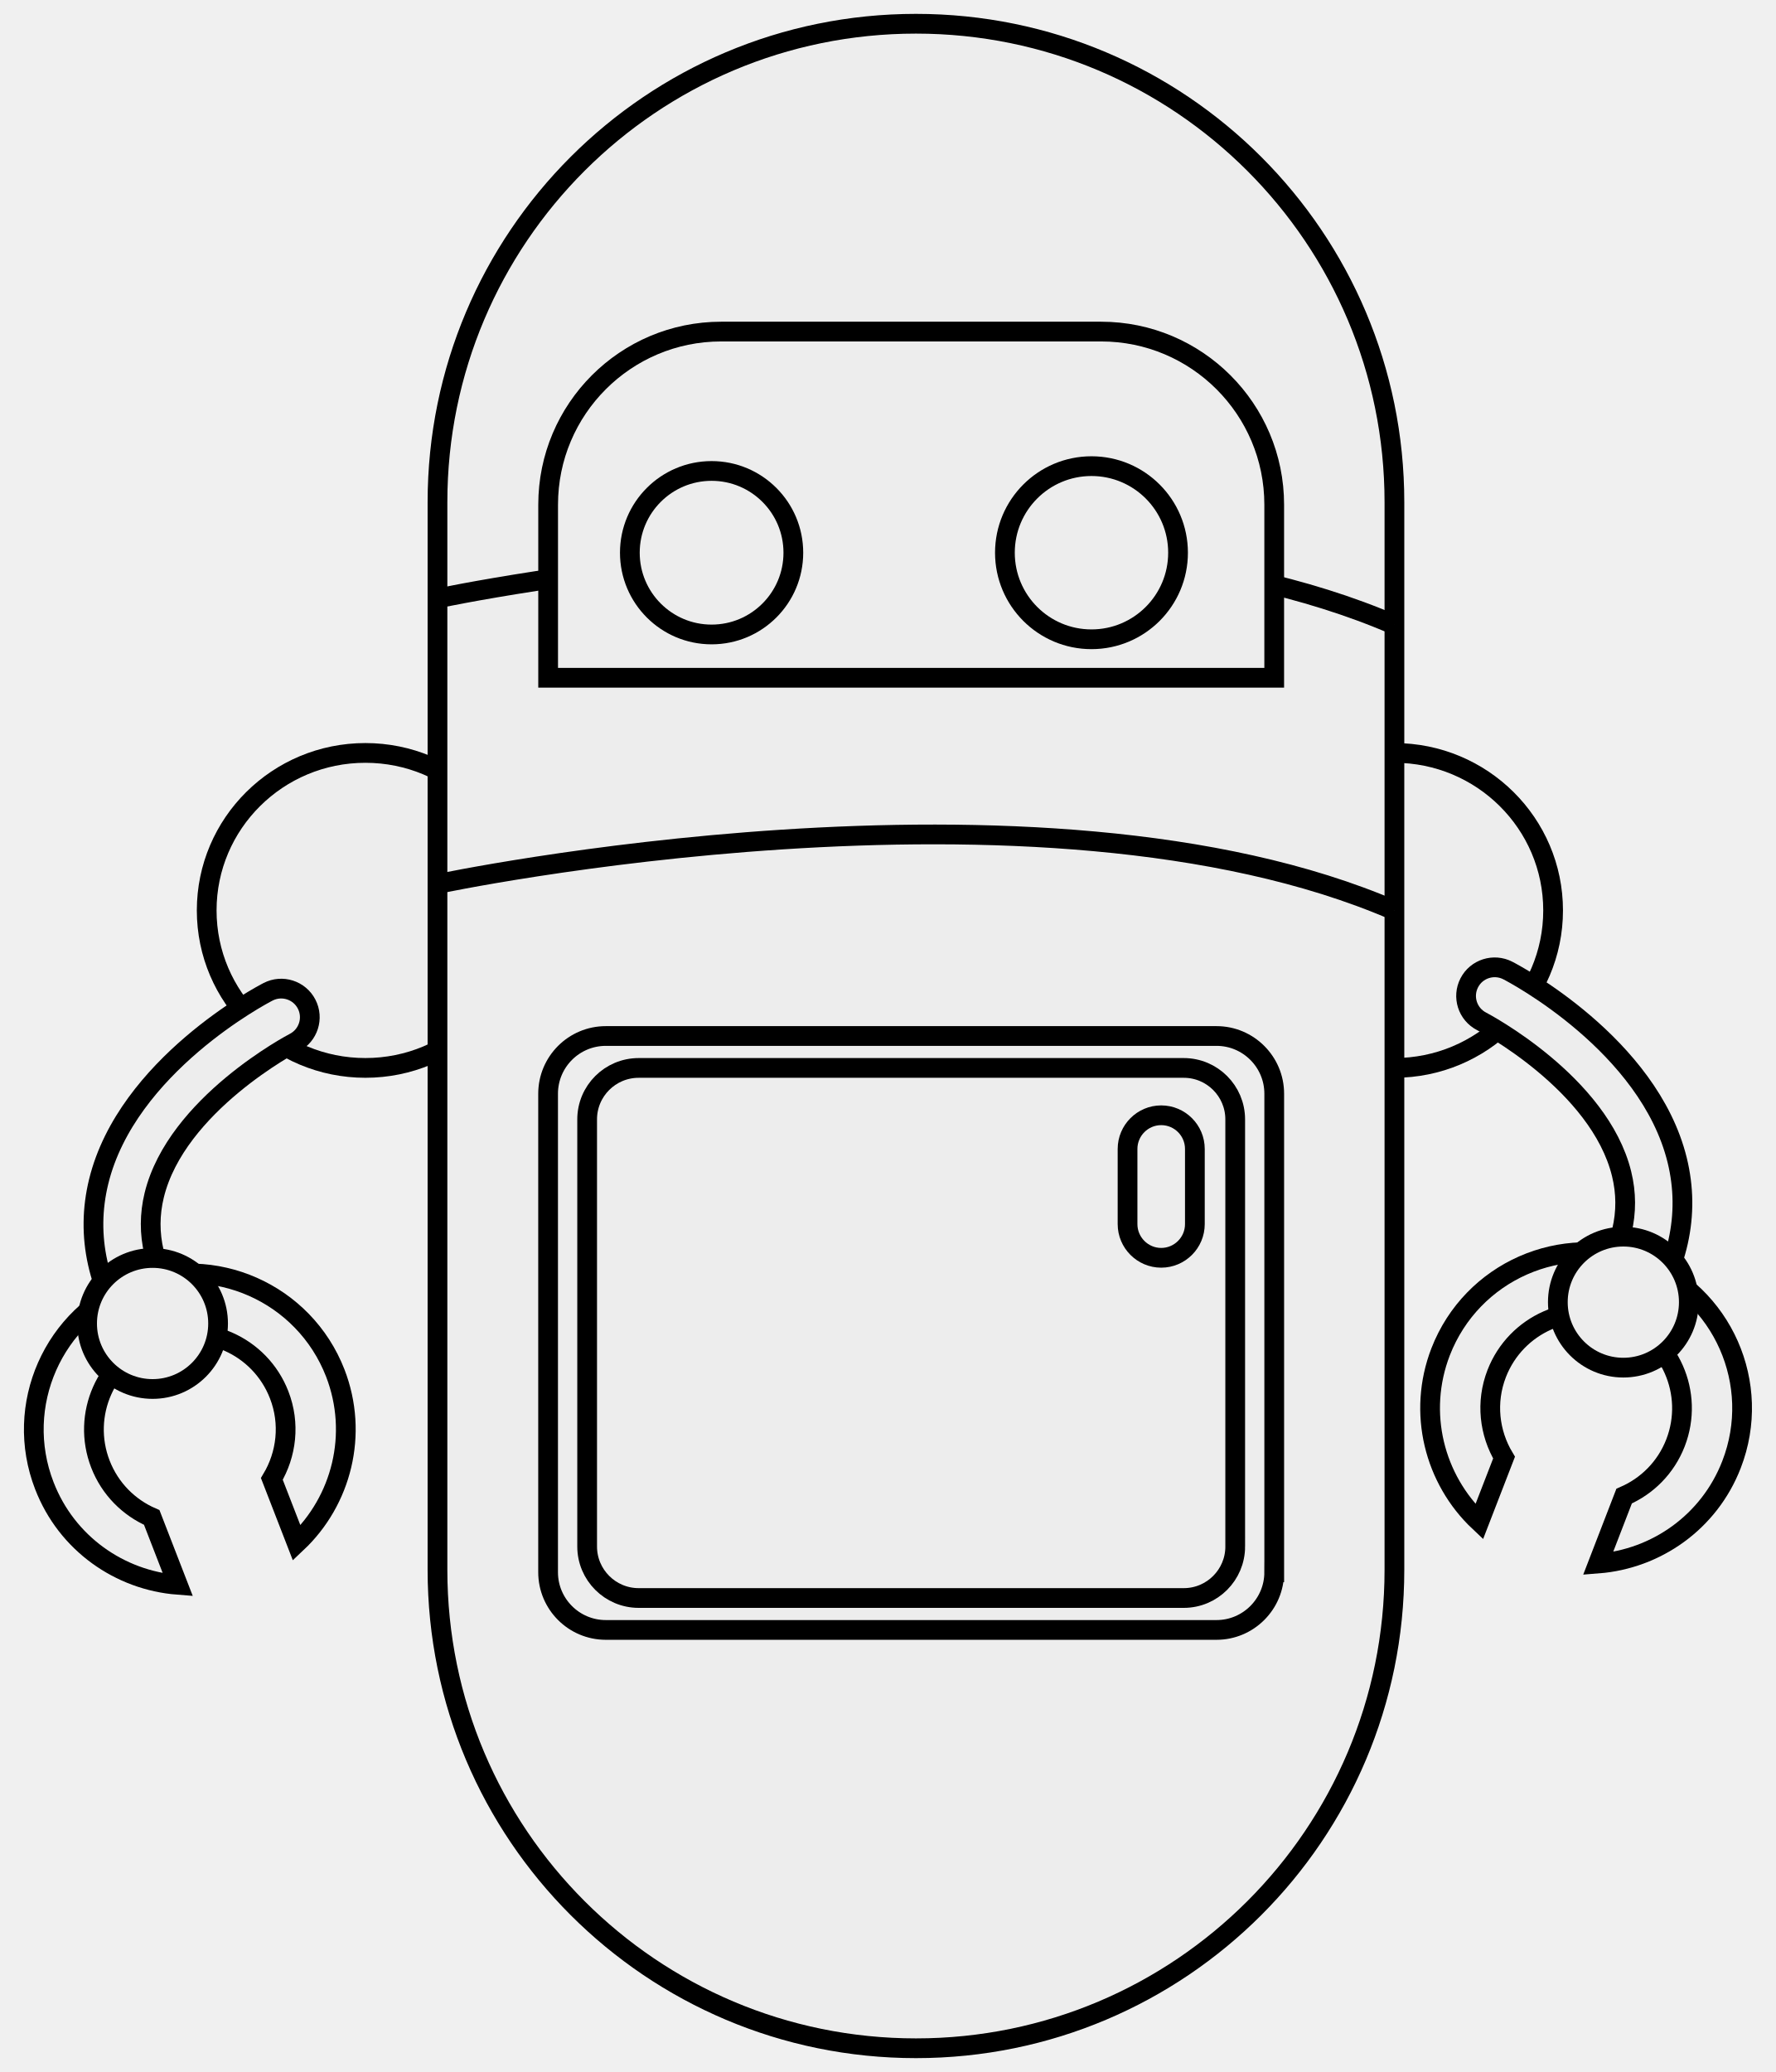
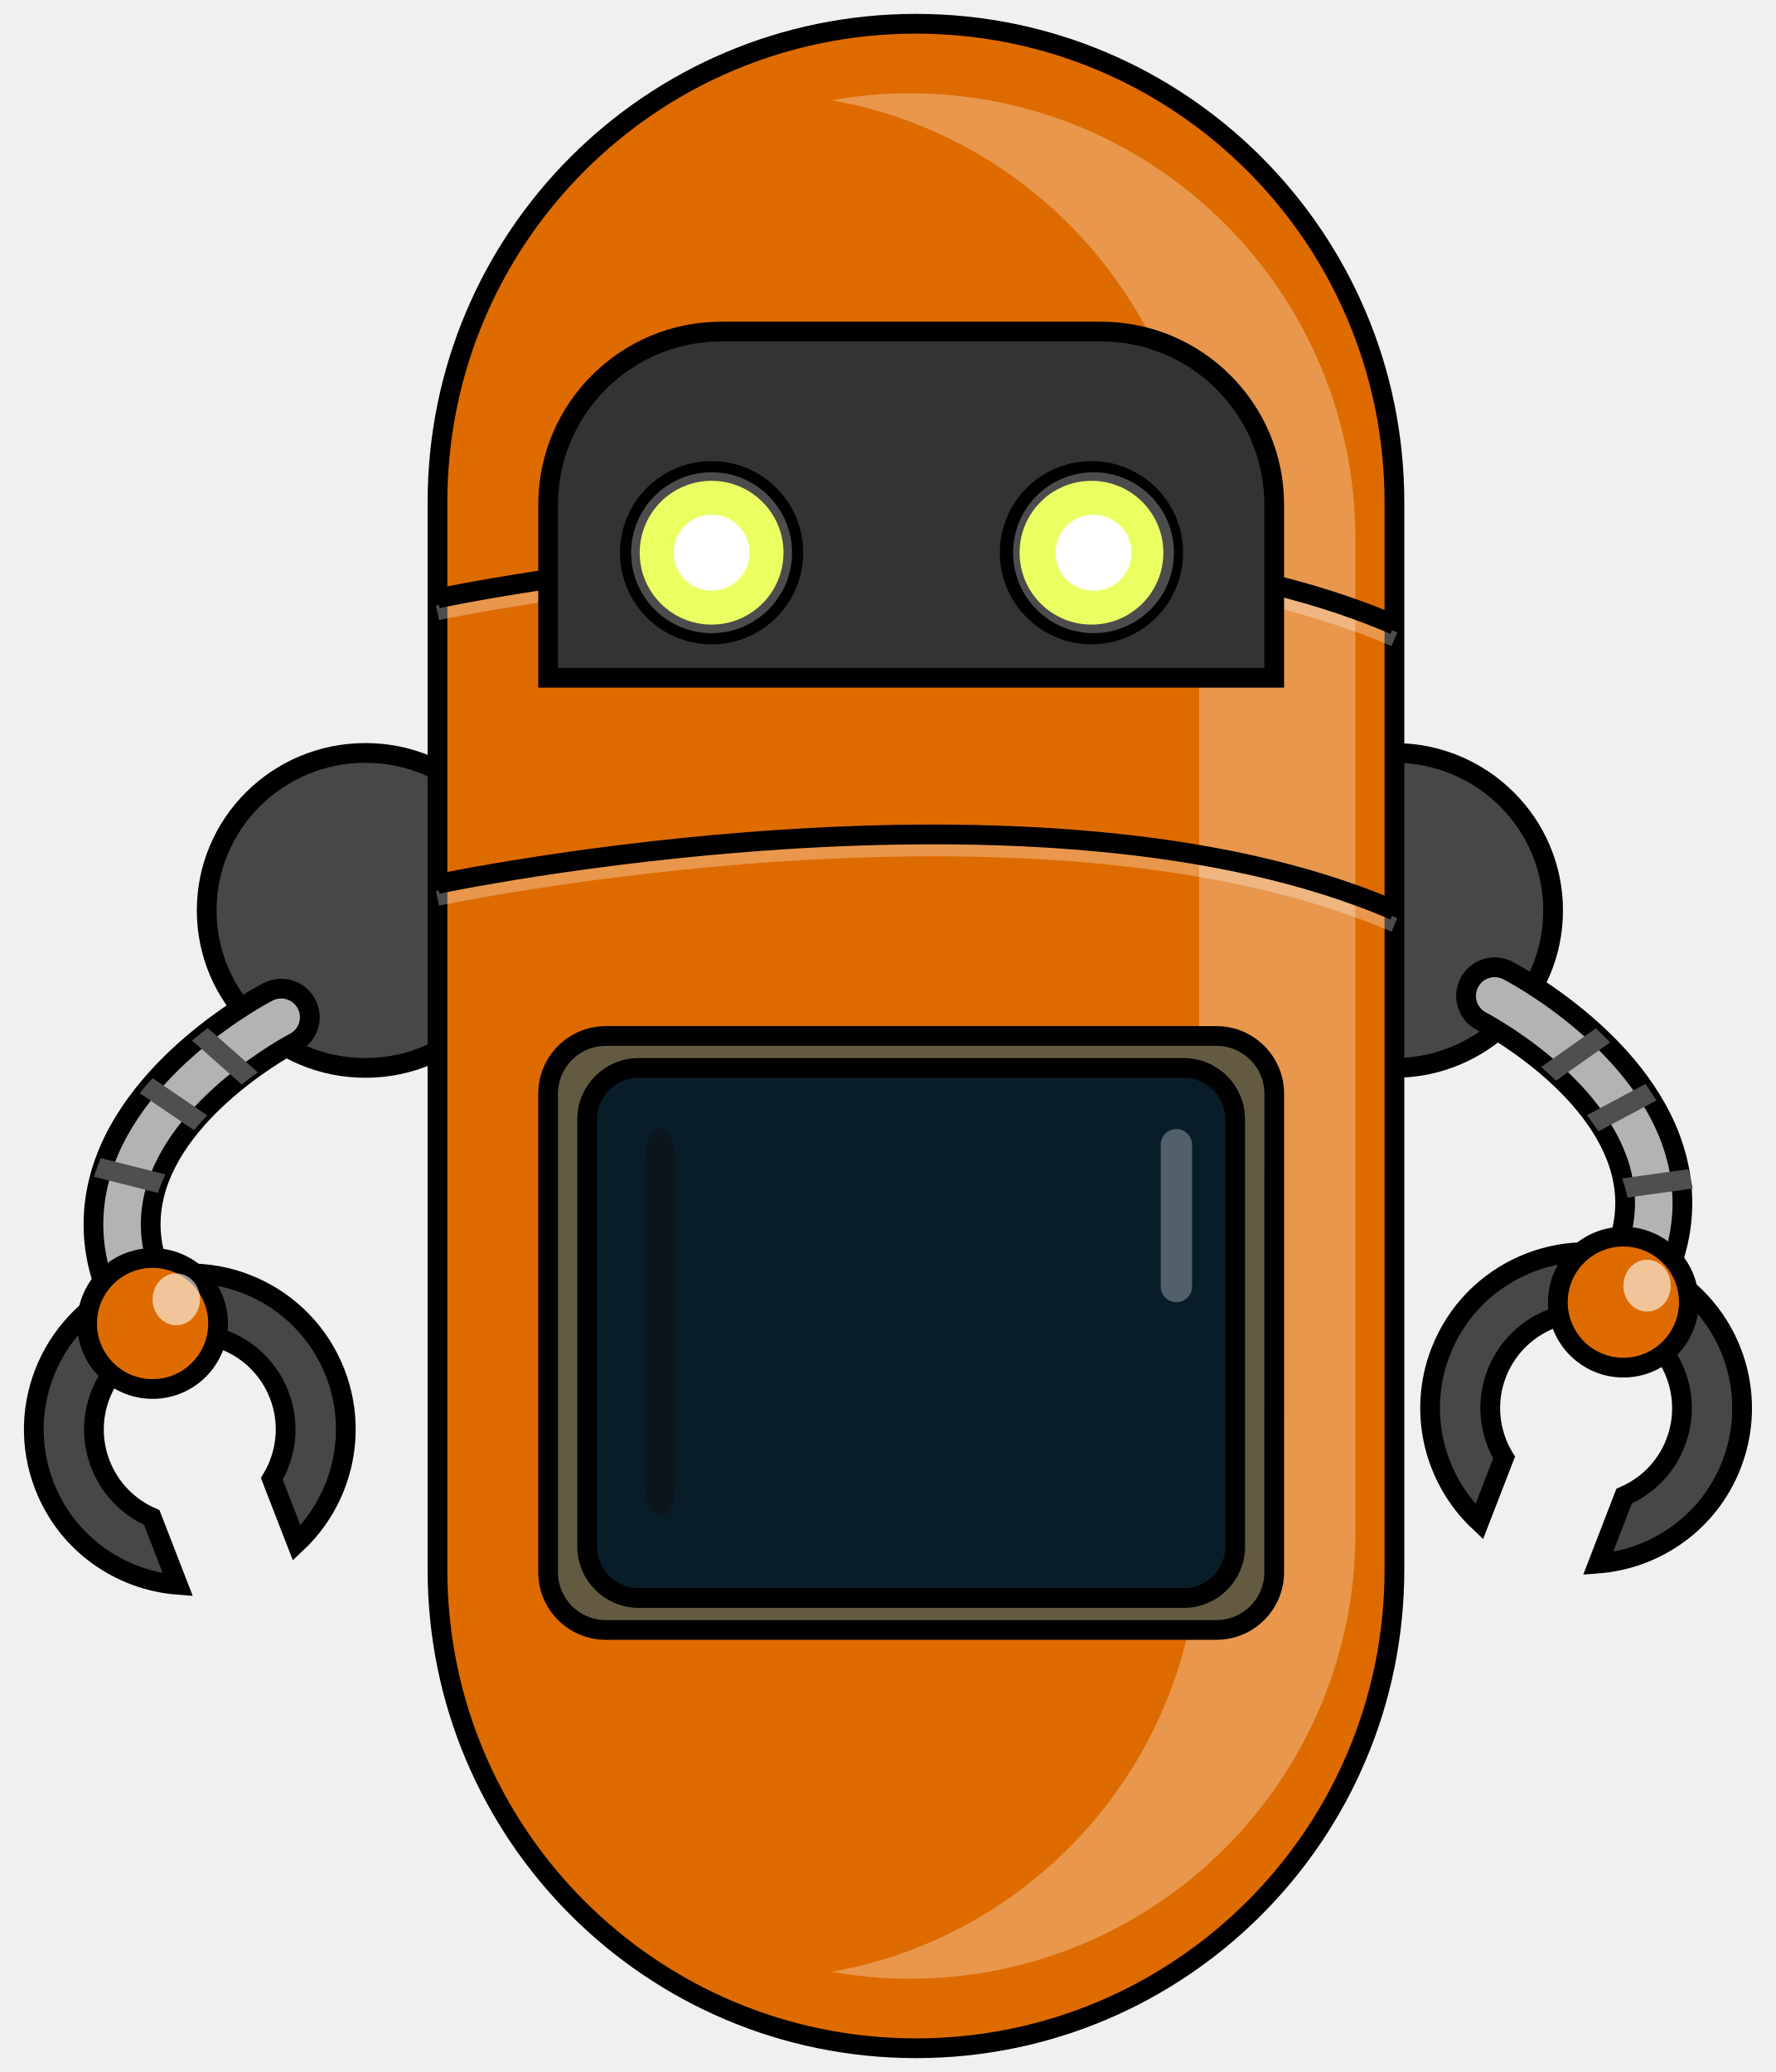
- <svg xmlns="http://www.w3.org/2000/svg" version="1.1" id="robot3_x5F_front" x="0px" y="0px" width="90px" height="105px" viewBox="0 0 90 105" enable-background="new 0 0 90 105" xml:space="preserve">
+ <svg xmlns="http://www.w3.org/2000/svg" xmlns:xlink="http://www.w3.org/1999/xlink" version="1.1" id="robot3_x5F_front" x="0px" y="0px" width="90px" height="105px" viewBox="0 0 90 105" enable-background="new 0 0 90 105" xml:space="preserve">
  <g>
-     <ellipse fill="#EDEDED" stroke="#000000" stroke-miterlimit="10" cx="18.517" cy="46.136" rx="8.042" ry="7.981" />
-     <ellipse fill="#EDEDED" stroke="#000000" stroke-miterlimit="10" cx="70.668" cy="46.136" rx="8.042" ry="7.981" />
-     <path fill="#EDEDED" stroke="#000000" stroke-miterlimit="10" d="M70.668,79.551c0,13.395-10.855,24.246-24.248,24.246l0,0   c-13.392,0-24.249-10.854-24.249-24.246V25.45c0-13.394,10.855-24.247,24.249-24.247l0,0c13.392,0,24.248,10.854,24.248,24.247   V79.551z" />
-     <path fill="#EDEDED" stroke="#000000" stroke-miterlimit="10" d="M64.576,79.674c0,1.613-1.313,2.924-2.924,2.924H30.702   c-1.615,0-2.925-1.311-2.925-2.924V55.426c0-1.615,1.31-2.926,2.925-2.926h30.951c1.612,0,2.924,1.311,2.924,2.926V79.674z" />
-     <path fill="#EDEDED" stroke="#000000" stroke-miterlimit="10" d="M62.6,78.371c0,1.438-1.168,2.609-2.607,2.609H32.367   c-1.442,0-2.611-1.172-2.611-2.609V56.725c0-1.439,1.169-2.607,2.611-2.607h27.625c1.438,0,2.607,1.168,2.607,2.607V78.371z" />
+     <ellipse fill="#474747" stroke="#000000" stroke-miterlimit="10" cx="18.517" cy="46.136" rx="8.042" ry="7.981" />
+     <ellipse fill="#474747" stroke="#000000" stroke-miterlimit="10" cx="70.668" cy="46.136" rx="8.042" ry="7.981" />
+     <path fill="#DE6B00" stroke="#000000" stroke-miterlimit="10" d="M70.668,79.551c0,13.395-10.855,24.246-24.248,24.246l0,0   c-13.392,0-24.249-10.854-24.249-24.246V25.45c0-13.394,10.855-24.247,24.249-24.247l0,0c13.393,0,24.248,10.854,24.248,24.247   V79.551z" />
+     <path opacity="0.3" fill="#FFFFFF" d="M46.106,4.727c-1.352,0-2.673,0.126-3.958,0.353c10.583,1.872,18.624,11.107,18.624,22.229   v50.384c0,11.123-8.04,20.355-18.623,22.229c1.286,0.228,2.606,0.353,3.958,0.353c12.473,0,22.582-10.106,22.582-22.581V27.309   C68.688,14.835,58.579,4.727,46.106,4.727z" />
+     <path opacity="0.3" fill="none" stroke="#FFFFFF" stroke-width="0.75" stroke-miterlimit="10" d="M22.172,31.059   c0,0,30.461-6.459,48.495,1.339" />
+     <path opacity="0.3" fill="none" stroke="#FFFFFF" stroke-width="0.75" stroke-miterlimit="10" d="M22.172,45.53   c0,0,30.461-6.459,48.495,1.341" />
+     <path fill="#635B41" stroke="#000000" stroke-miterlimit="10" d="M64.576,79.674c0,1.613-1.313,2.924-2.924,2.924h-30.95   c-1.615,0-2.925-1.311-2.925-2.924V55.426c0-1.615,1.31-2.926,2.925-2.926h30.95c1.613,0,2.925,1.311,2.925,2.926L64.576,79.674   L64.576,79.674z" />
+     <path fill="#091D29" stroke="#000000" stroke-miterlimit="10" d="M62.6,78.371c0,1.438-1.168,2.609-2.606,2.609H32.367   c-1.442,0-2.611-1.172-2.611-2.609V56.725c0-1.438,1.169-2.606,2.611-2.606h27.625c1.438,0,2.607,1.168,2.607,2.606V78.371   L62.6,78.371z" />
    <g>
      <g>
-         <path fill="#EDEDED" stroke="#000000" stroke-miterlimit="10" d="M7.962,68.697c0.306,0.012,0.618-0.074,0.888-0.268     c0.655-0.461,0.813-1.363,0.353-2.021c-1.404-1.994-1.858-3.902-1.387-5.842c1.125-4.602,7.037-7.697,7.099-7.729     c0.712-0.366,0.992-1.242,0.624-1.954c-0.366-0.709-1.241-0.991-1.953-0.623c-0.291,0.148-7.147,3.747-8.584,9.612     c-0.676,2.764-0.063,5.523,1.832,8.203C7.103,68.467,7.525,68.68,7.962,68.697z" />
+         <path fill="#B3B3B3" stroke="#000000" stroke-miterlimit="10" d="M7.962,68.697c0.306,0.012,0.618-0.074,0.888-0.268     c0.655-0.462,0.813-1.363,0.353-2.021c-1.404-1.994-1.858-3.902-1.387-5.842c1.125-4.603,7.037-7.697,7.099-7.729     c0.712-0.366,0.992-1.242,0.624-1.954c-0.366-0.709-1.241-0.991-1.953-0.623c-0.291,0.148-7.147,3.747-8.584,9.612     c-0.676,2.765-0.063,5.522,1.832,8.203C7.103,68.467,7.525,68.68,7.962,68.697z" />
      </g>
-       <path fill="#EDEDED" stroke="#000000" stroke-miterlimit="10" d="M15.037,78.193l-1.26-3.248c0.744-1.244,0.937-2.805,0.37-4.262    c-0.969-2.5-3.779-3.744-6.282-2.773c-2.503,0.973-3.745,3.785-2.776,6.285c0.489,1.262,1.449,2.203,2.601,2.703l1.324,3.414    c-2.938-0.229-5.63-2.088-6.765-5.02c-1.578-4.068,0.444-8.648,4.515-10.225c4.071-1.576,8.649,0.445,10.229,4.516    C18.186,72.676,17.306,76.055,15.037,78.193z" />
-       <circle fill="#EDEDED" stroke="#000000" stroke-miterlimit="10" cx="7.733" cy="67.069" r="3.319" />
+       <path fill="#474747" stroke="#000000" stroke-miterlimit="10" d="M15.037,78.193l-1.26-3.248c0.744-1.244,0.937-2.805,0.37-4.262    c-0.969-2.5-3.779-3.744-6.282-2.773c-2.503,0.973-3.745,3.785-2.776,6.285c0.489,1.262,1.449,2.203,2.601,2.703l1.324,3.414    c-2.938-0.229-5.63-2.088-6.765-5.021c-1.578-4.067,0.444-8.647,4.515-10.226c4.071-1.575,8.649,0.445,10.229,4.517    C18.186,72.676,17.306,76.055,15.037,78.193z" />
+       <circle fill="#DE6B00" stroke="#000000" stroke-miterlimit="10" cx="7.733" cy="67.069" r="3.319" />
    </g>
    <g>
      <g>
-         <path fill="#EDEDED" stroke="#000000" stroke-miterlimit="10" d="M82.039,67.615c-0.309,0.014-0.617-0.072-0.889-0.266     c-0.655-0.463-0.813-1.363-0.353-2.02c1.404-1.994,1.859-3.904,1.385-5.842c-1.125-4.604-7.038-7.698-7.096-7.729     c-0.713-0.366-0.993-1.242-0.624-1.955c0.365-0.709,1.242-0.989,1.954-0.621c0.291,0.148,7.146,3.747,8.583,9.614     c0.675,2.76,0.059,5.521-1.831,8.201C82.899,67.387,82.476,67.6,82.039,67.615z" />
+         <path fill="#B3B3B3" stroke="#000000" stroke-miterlimit="10" d="M82.039,67.615c-0.309,0.014-0.617-0.072-0.889-0.266     c-0.655-0.463-0.813-1.363-0.354-2.021c1.404-1.994,1.859-3.904,1.385-5.843c-1.125-4.604-7.037-7.697-7.096-7.729     c-0.713-0.366-0.993-1.242-0.624-1.955c0.365-0.709,1.242-0.989,1.954-0.621c0.291,0.148,7.146,3.747,8.583,9.614     c0.675,2.761,0.06,5.521-1.831,8.201C82.898,67.387,82.477,67.6,82.039,67.615z" />
      </g>
-       <path fill="#EDEDED" stroke="#000000" stroke-miterlimit="10" d="M74.966,77.115l1.258-3.25c-0.747-1.244-0.936-2.805-0.372-4.26    c0.973-2.502,3.783-3.744,6.284-2.775c2.505,0.973,3.746,3.785,2.777,6.287c-0.489,1.262-1.45,2.201-2.604,2.699l-1.32,3.418    c2.937-0.229,5.63-2.09,6.764-5.021c1.576-4.07-0.445-8.646-4.519-10.225c-4.068-1.578-8.646,0.443-10.225,4.516    C71.815,71.596,72.695,74.975,74.966,77.115z" />
-       <circle fill="#EDEDED" stroke="#000000" stroke-miterlimit="10" cx="82.269" cy="65.987" r="3.319" />
+       <path fill="#474747" stroke="#000000" stroke-miterlimit="10" d="M74.966,77.115l1.259-3.25c-0.748-1.244-0.937-2.805-0.373-4.26    c0.974-2.502,3.783-3.744,6.285-2.775c2.504,0.973,3.745,3.785,2.776,6.287c-0.489,1.262-1.45,2.201-2.604,2.699l-1.319,3.418    c2.937-0.229,5.63-2.09,6.764-5.021c1.576-4.07-0.444-8.646-4.519-10.225c-4.068-1.578-8.646,0.443-10.226,4.516    C71.814,71.596,72.695,74.975,74.966,77.115z" />
+       <circle fill="#DE6B00" stroke="#000000" stroke-miterlimit="10" cx="82.27" cy="65.987" r="3.319" />
    </g>
-     <path fill="#EDEDED" stroke="#000000" stroke-miterlimit="10" d="M22.172,30.325c0,0,30.462-6.459,48.496,1.339" />
-     <path fill="#EDEDED" stroke="#000000" stroke-miterlimit="10" d="M22.172,44.797c0,0,30.462-6.459,48.496,1.341" />
-     <path fill="#EDEDED" stroke="#000000" stroke-miterlimit="10" d="M60.555,62.033c0,0.939-0.764,1.707-1.707,1.707l0,0   c-0.939,0-1.705-0.768-1.705-1.707v-3.809c0-0.941,0.766-1.707,1.705-1.707l0,0c0.943,0,1.707,0.766,1.707,1.707V62.033z" />
-     <path fill="#EDEDED" stroke="#000000" stroke-miterlimit="10" d="M64.576,34.347v-8.771c0-4.847-3.932-8.773-8.773-8.773H36.55   c-4.845,0-8.771,3.93-8.771,8.773v8.771H64.576z" />
-     <circle fill="#EDEDED" stroke="#000000" stroke-miterlimit="10" cx="36.063" cy="28.009" r="4.143" />
-     <circle fill="#EDEDED" stroke="#000000" stroke-miterlimit="10" cx="55.315" cy="28.009" r="4.387" />
+     <path fill="none" stroke="#000000" stroke-miterlimit="10" d="M22.172,30.325c0,0,30.462-6.459,48.496,1.339" />
+     <path fill="none" stroke="#000000" stroke-miterlimit="10" d="M22.172,44.797c0,0,30.462-6.459,48.496,1.341" />
+     <path fill="#333333" stroke="#000000" stroke-miterlimit="10" d="M64.576,34.347v-8.771c0-4.847-3.932-8.773-8.773-8.773H36.55   c-4.845,0-8.771,3.93-8.771,8.773v8.771H64.576z" />
+     <circle fill="#E2FF21" stroke="#000000" stroke-miterlimit="10" cx="36.063" cy="28.009" r="4.143" />
+     <circle fill="#E2FF21" stroke="#000000" stroke-miterlimit="10" cx="55.315" cy="28.009" r="4.143" />
  </g>
+   <path opacity="0.3" fill="#FFFFFF" d="M60.412,65.197c0,0.438-0.355,0.793-0.793,0.793l0,0c-0.438,0-0.793-0.355-0.793-0.793v-7.188  c0-0.438,0.355-0.793,0.793-0.793l0,0c0.438,0,0.793,0.355,0.793,0.793V65.197z" />
+   <path opacity="0.5" fill="#0D0D0D" d="M34.253,75.066c0,0.98-0.355,1.778-0.793,1.778l0,0c-0.438,0-0.793-0.798-0.793-1.778V58.944  c0-0.983,0.355-1.778,0.793-1.778l0,0c0.438,0,0.793,0.795,0.793,1.778V75.066z" />
+   <g>
+     <defs>
+       <path id="SVGID_1_" d="M6.25,68.987c-1.949-3.213-2.43-6.423-1.428-9.529c2.128-6.594,10.294-10.169,10.64-10.319    c0.847-0.364,1.829,0.026,2.192,0.867c0.364,0.844-0.027,1.824-0.874,2.188c-0.071,0.029-7.111,3.105-8.78,8.278    c-0.702,2.181-0.337,4.402,1.111,6.797c0.479,0.785,0.225,1.807-0.565,2.283c-0.325,0.196-0.691,0.271-1.042,0.233    C7.004,69.729,6.535,69.451,6.25,68.987z" />
+     </defs>
+     <clipPath id="SVGID_2_">
+       <use xlink:href="#SVGID_1_" overflow="visible" />
+     </clipPath>
+     <line clip-path="url(#SVGID_2_)" fill="none" stroke="#4F4F4F" stroke-miterlimit="10" x1="14.584" y1="56.348" x2="7.961" y2="50.499" />
+     <line clip-path="url(#SVGID_2_)" fill="none" stroke="#4F4F4F" stroke-miterlimit="10" x1="12.662" y1="58.598" x2="5.293" y2="53.578" />
+     <line clip-path="url(#SVGID_2_)" fill="none" stroke="#4F4F4F" stroke-miterlimit="10" x1="10.677" y1="60.609" x2="2.869" y2="58.641" />
+   </g>
+   <g>
+     <defs>
+       <path id="SVGID_3_" d="M81.97,70.022c-0.354-0.002-0.709-0.115-1.012-0.346c-0.733-0.559-0.875-1.602-0.314-2.33    c1.699-2.225,2.301-4.394,1.84-6.638c-1.1-5.322-7.766-9.142-7.833-9.179c-0.803-0.454-1.085-1.47-0.633-2.27    c0.452-0.796,1.47-1.078,2.272-0.625c0.327,0.186,8.059,4.624,9.462,11.409c0.659,3.196-0.165,6.336-2.45,9.319    C82.969,69.795,82.473,70.021,81.97,70.022z" />
+     </defs>
+     <clipPath id="SVGID_4_">
+       <use xlink:href="#SVGID_3_" overflow="visible" />
+     </clipPath>
+     <line clip-path="url(#SVGID_4_)" fill="none" stroke="#4F4F4F" stroke-miterlimit="10" x1="76.385" y1="55.898" x2="83.602" y2="50.799" />
+     <line clip-path="url(#SVGID_4_)" fill="none" stroke="#4F4F4F" stroke-miterlimit="10" x1="78.052" y1="58.342" x2="85.921" y2="54.148" />
+     <line clip-path="url(#SVGID_4_)" fill="none" stroke="#4F4F4F" stroke-miterlimit="10" x1="79.807" y1="60.557" x2="87.782" y2="59.444" />
+   </g>
+   <circle fill="#FFFFFF" cx="55.418" cy="28.009" r="1.925" />
+   <circle fill="#FFFFFF" cx="36.063" cy="28.009" r="1.925" />
+   <circle opacity="0.3" fill="#FFFFFF" cx="55.419" cy="28.009" r="4.077" />
+   <circle opacity="0.3" fill="#FFFFFF" cx="36.063" cy="28.009" r="4.077" />
+   <ellipse opacity="0.6" fill="#FFFFFF" cx="83.471" cy="65.152" rx="1.201" ry="1.313" />
+   <ellipse opacity="0.6" fill="#FFFFFF" cx="8.934" cy="65.844" rx="1.201" ry="1.313" />
</svg>
